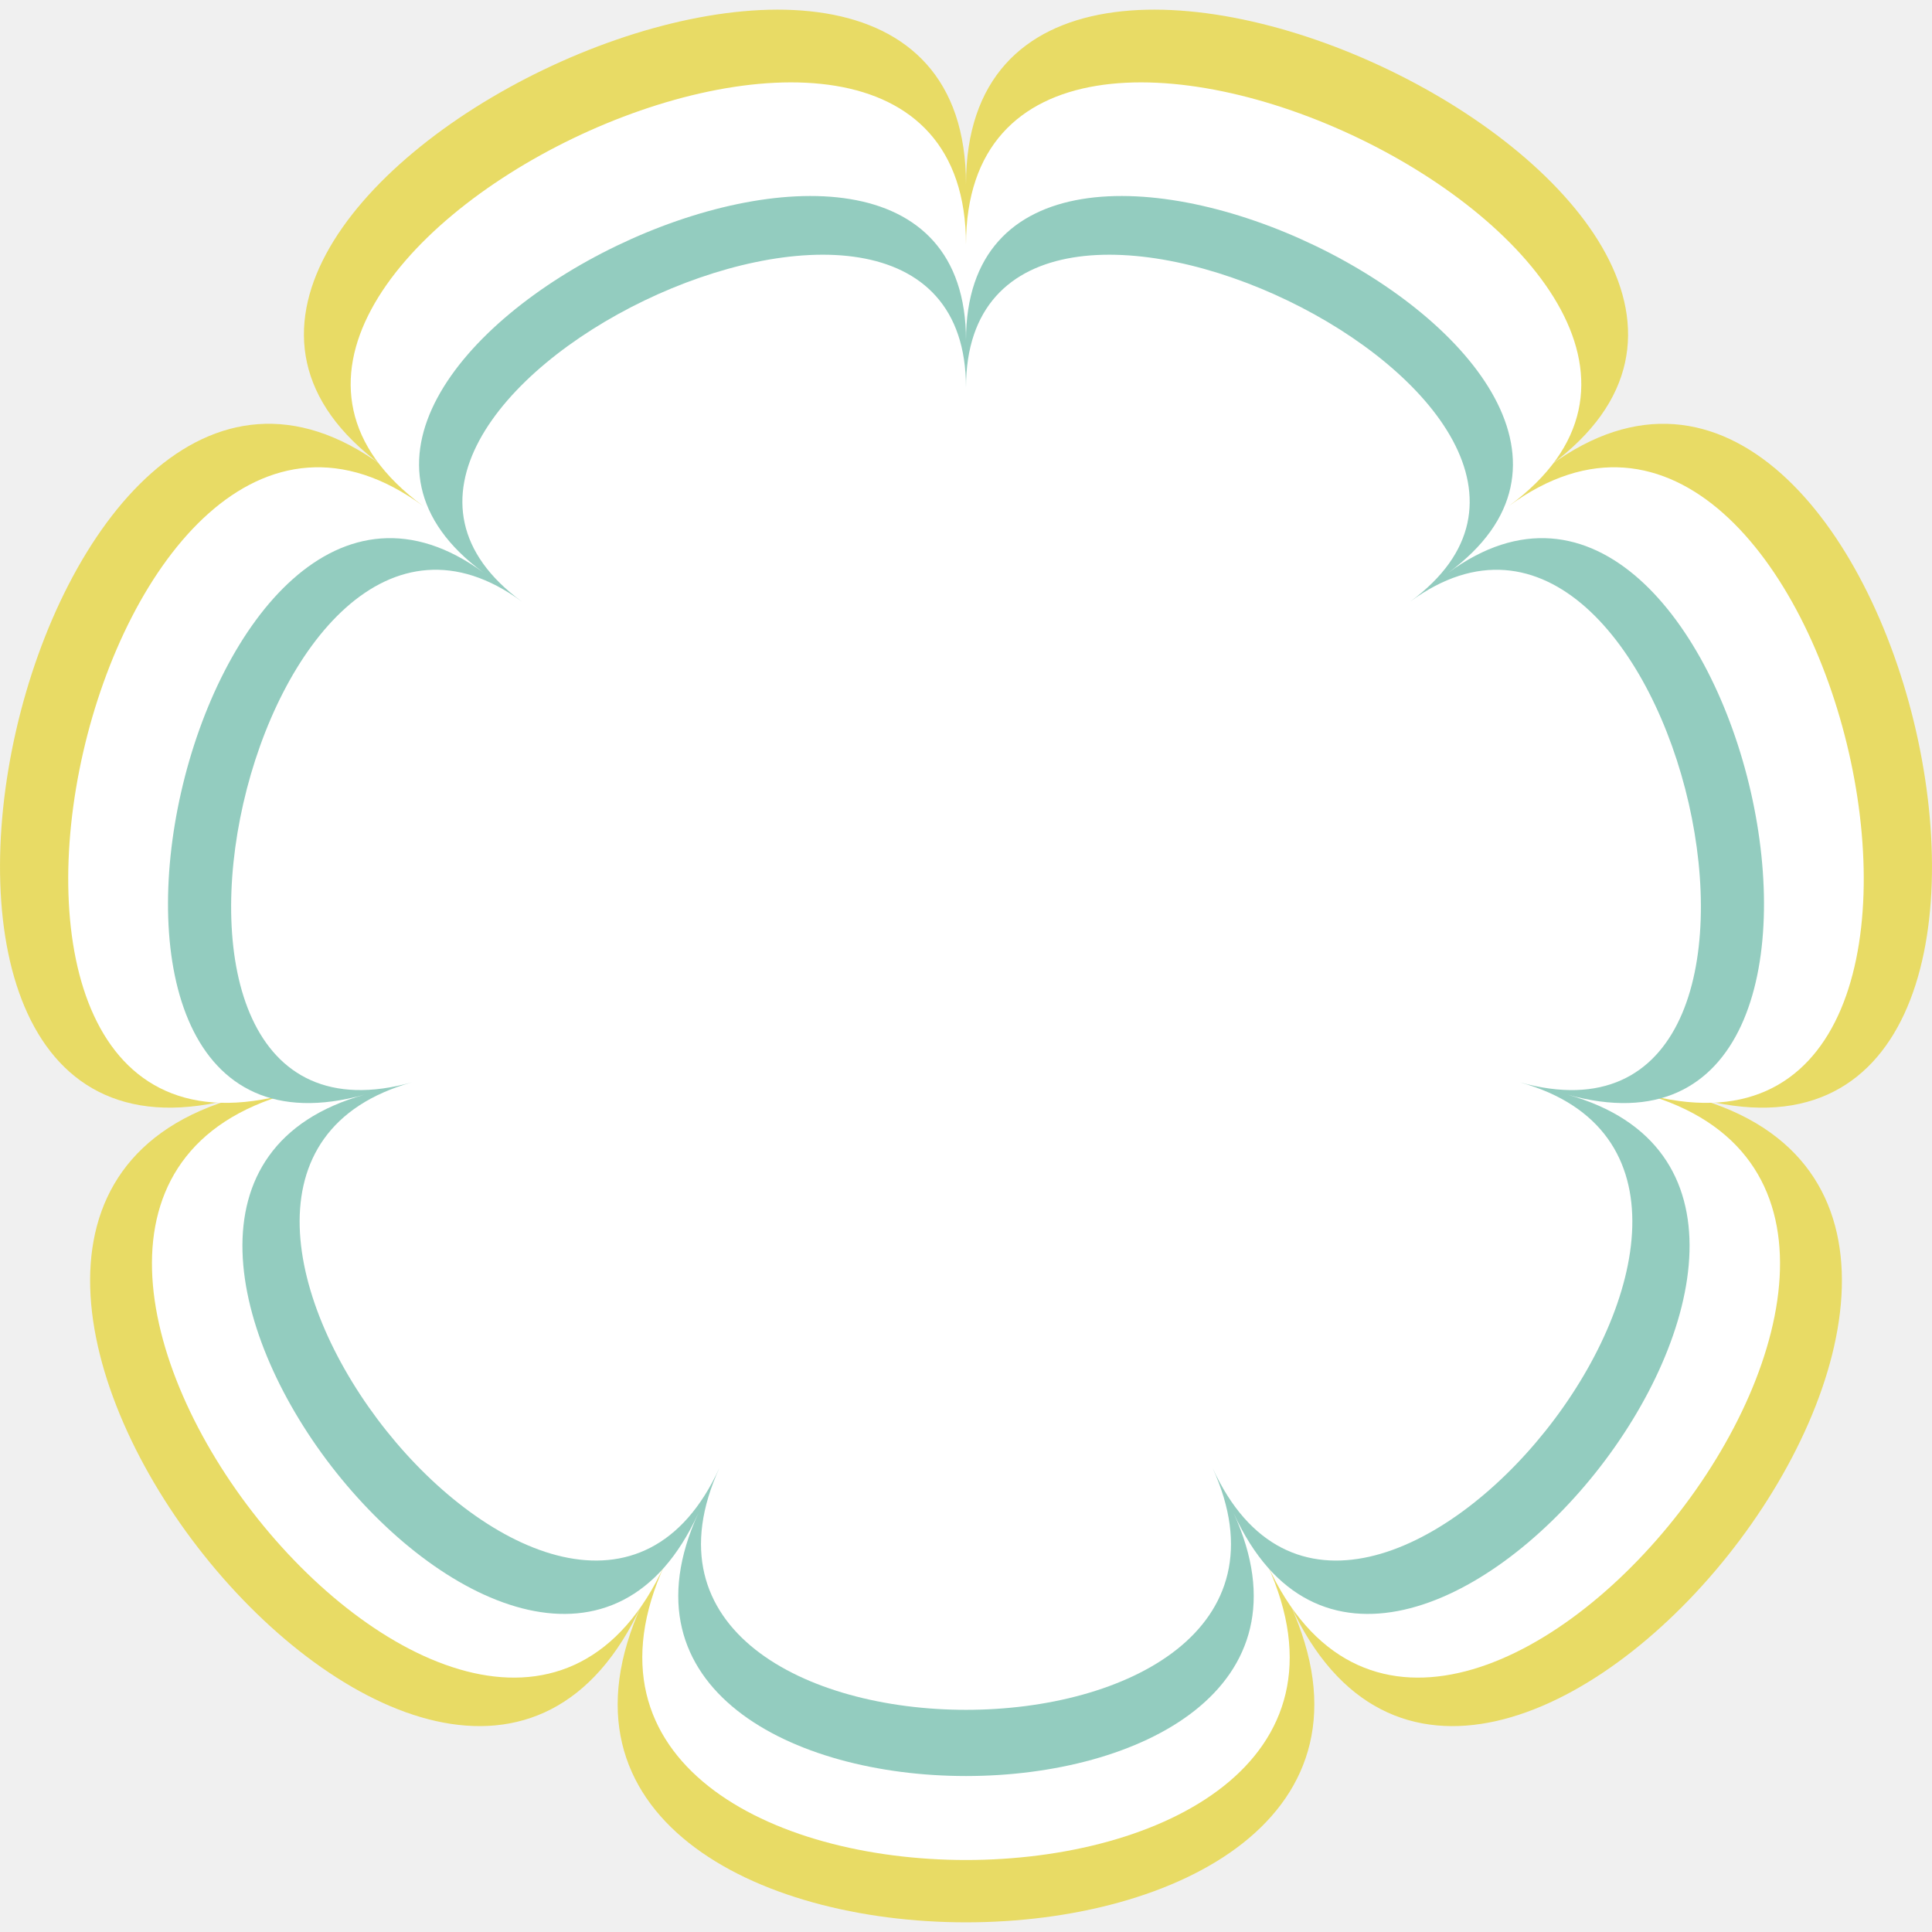
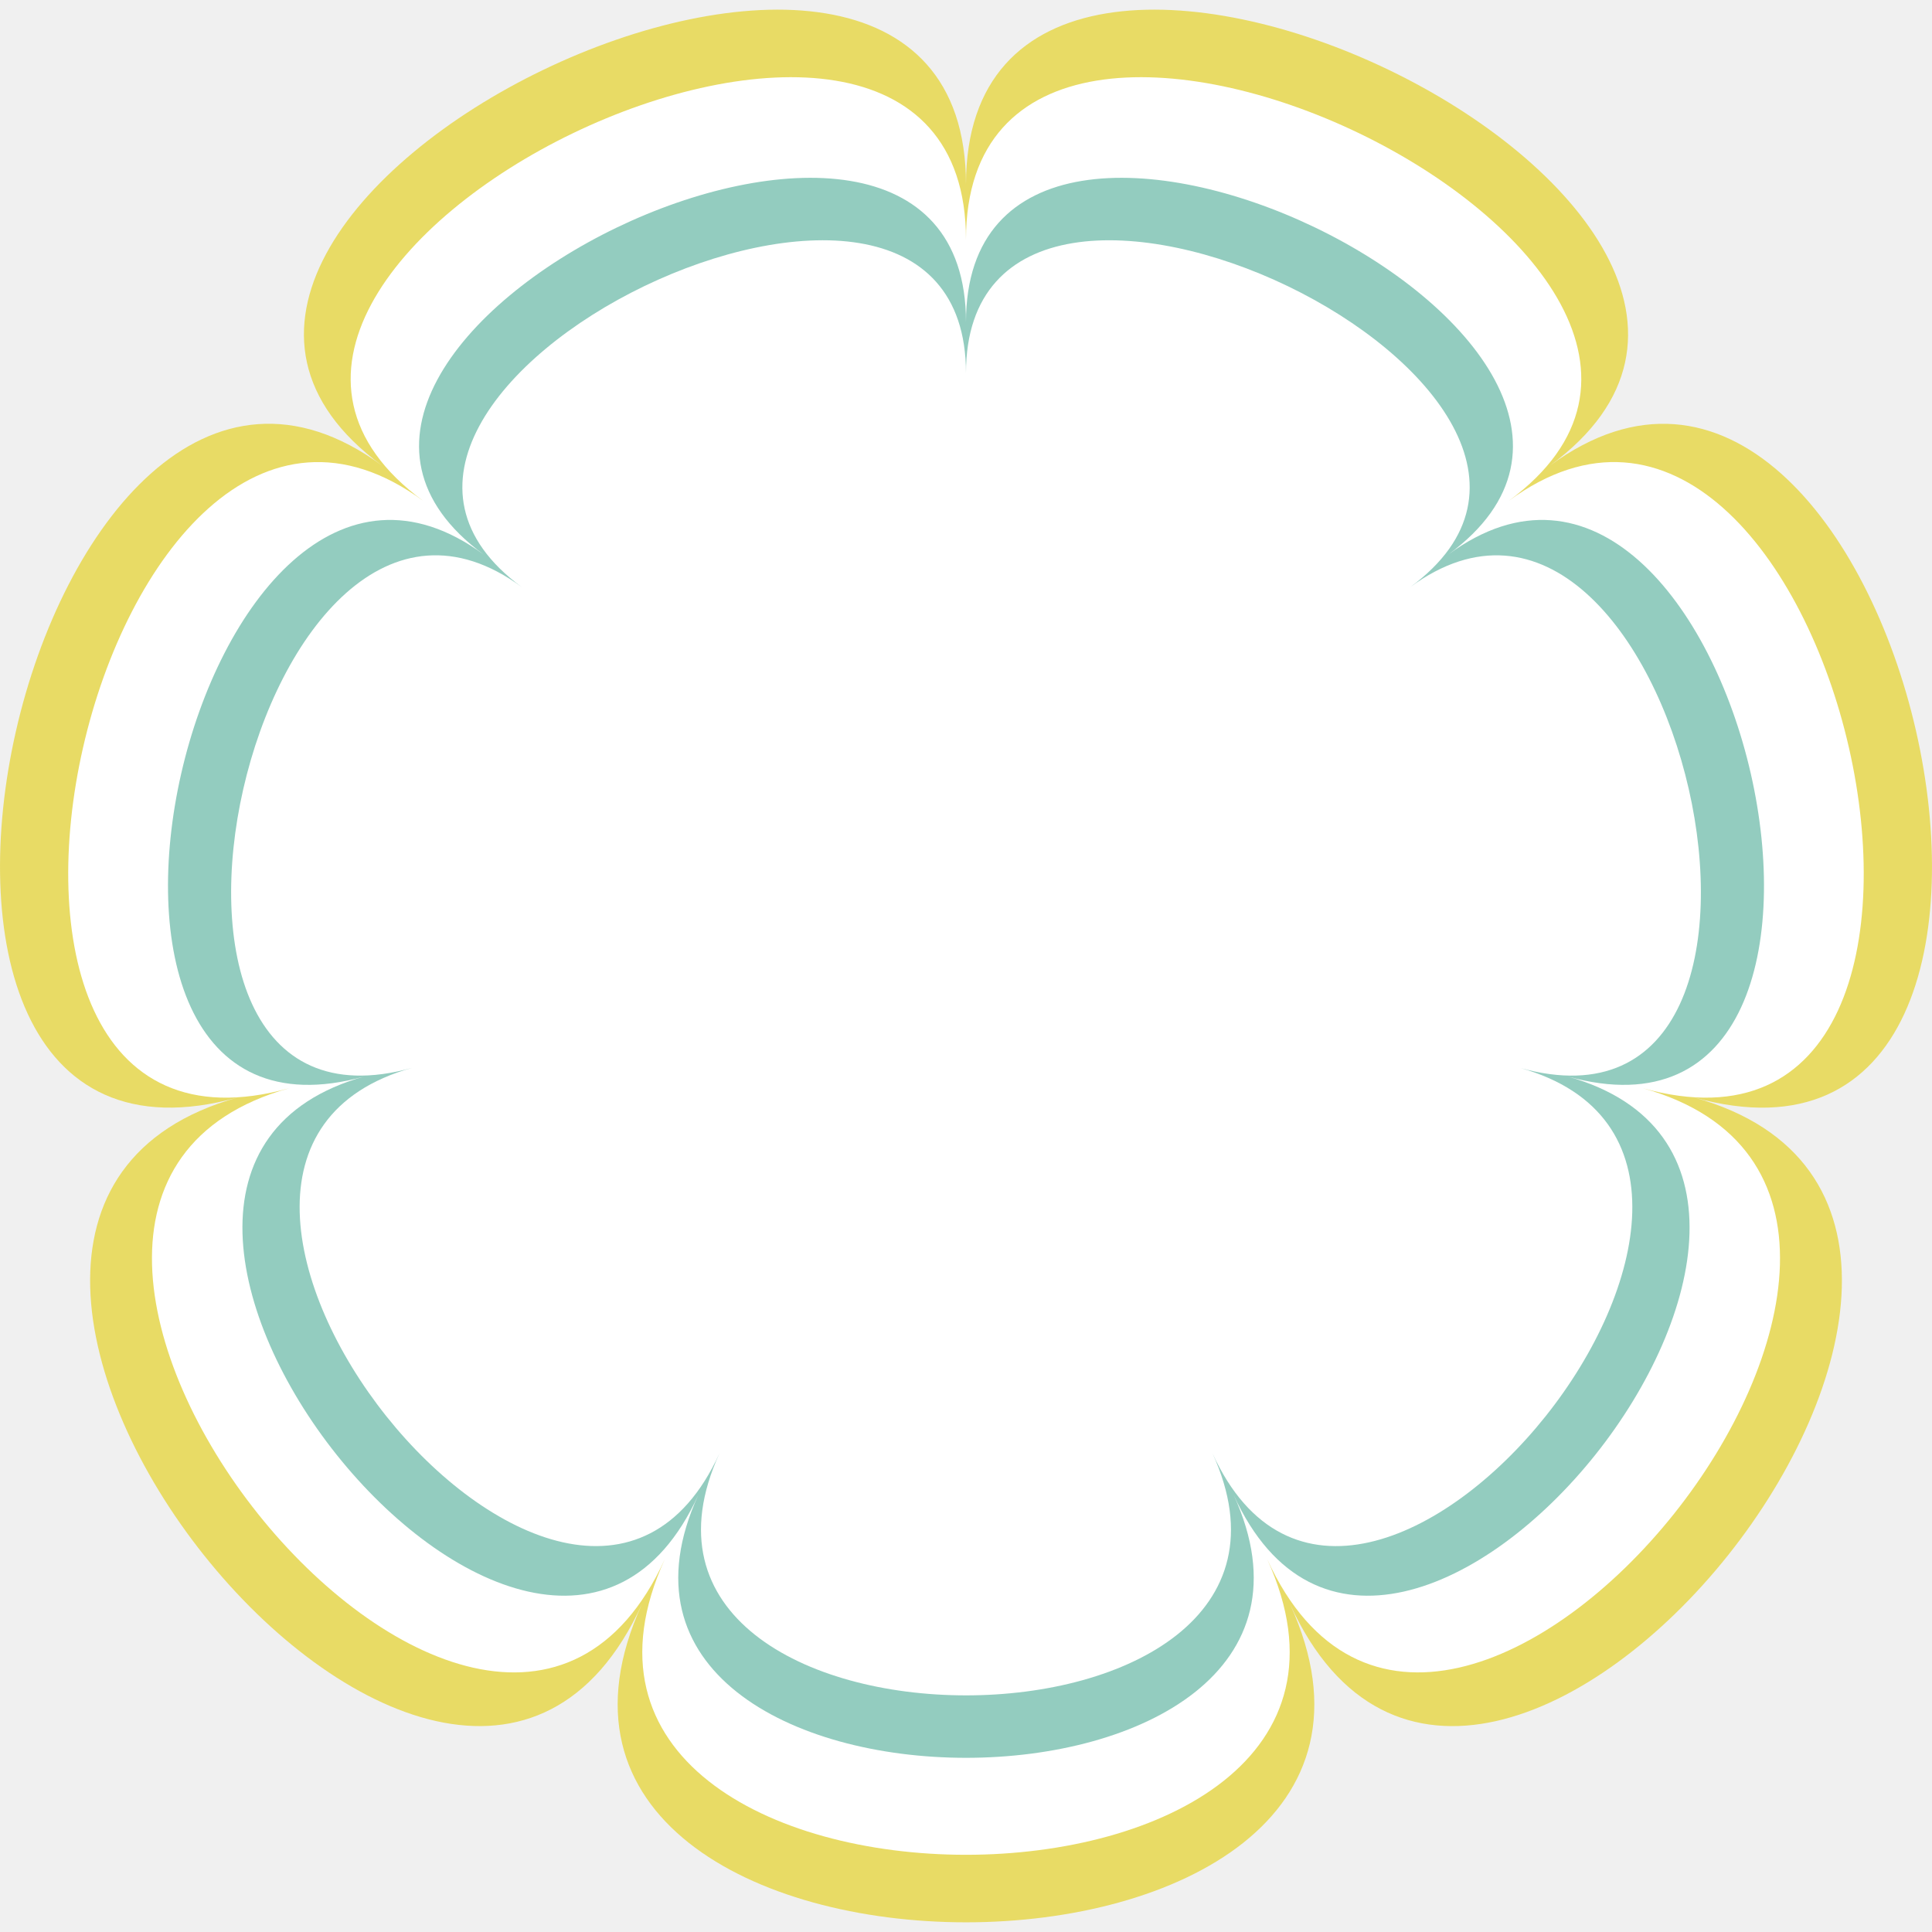
- <svg xmlns="http://www.w3.org/2000/svg" version="1.1" x="0px" y="0px" width="106.181px" height="106.18px" viewBox="0 0 106.181 106.18" enable-background="new 0 0 106.181 106.18" xml:space="preserve">
+ <svg xmlns="http://www.w3.org/2000/svg" version="1.1" id="Layer_1" x="0px" y="0px" width="106.182px" height="106.18px" viewBox="0 0 106.182 106.18" enable-background="new 0 0 106.182 106.18" xml:space="preserve">
  <g id="background">
</g>
  <g id="object">
    <g>
      <g>
-         <path fill="#E8DB65" d="M35.279,88.168C24.639,111.477-10.838,66.989,13.07,60.317c-23.908,6.672-11.247-48.805,7.926-34.729     C1.823,11.513,53.09-13.176,53.09,10.133c0-23.309,51.268,1.38,32.095,15.456c19.173-14.076,31.835,41.4,7.927,34.729     c23.908,6.672-11.569,51.159-22.21,27.851C81.542,111.477,24.639,111.477,35.279,88.168z" />
+         <path fill="#E8DB65" d="M35.279,88.168c-10.64,23.309-46.117-21.18-22.209-27.852c-23.908,6.672-11.247-48.805,7.926-34.729     C1.823,11.513,53.09-13.176,53.09,10.133c0-23.309,51.269,1.38,32.096,15.456c19.173-14.076,31.835,41.399,7.927,34.729     c23.908,6.673-11.569,51.159-22.21,27.852C81.542,111.477,24.639,111.477,35.279,88.168z" />
      </g>
      <g>
-         <path fill="#FFFFFF" d="M36.538,85.976C26.649,107.64-6.325,66.292,15.896,60.093c-22.221,6.199-10.452-45.359,7.366-32.277     C5.443,14.734,53.09-8.211,53.09,13.452c0-21.663,47.646,1.282,29.828,14.364c17.818-13.082,29.587,38.477,7.366,32.277     c22.221,6.199-10.752,47.547-20.641,25.883C79.532,107.64,26.649,107.64,36.538,85.976z" />
+         <path fill="#FFFFFF" d="M36.538,85.691c-9.889,21.664-42.863-19.684-20.642-25.883c-22.222,6.199-10.452-45.359,7.366-32.277     C5.443,14.448,53.09-8.496,53.09,13.167c0-21.663,47.646,1.281,29.828,14.363c17.818-13.082,29.587,38.478,7.366,32.277     c22.221,6.199-10.752,47.547-20.641,25.883C79.532,107.355,26.649,107.355,36.538,85.691z" />
      </g>
      <g>
-         <path fill="#93CCBF" d="M38.377,83.167c-8.789,19.256-38.098-17.493-18.348-23.005c-19.75,5.512-9.29-40.316,6.548-28.689     C10.739,19.846,53.09-0.551,53.09,18.704c0-19.255,42.352,1.142,26.514,12.769c15.838-11.627,26.298,34.201,6.548,28.689     c19.75,5.512-9.559,42.261-18.348,23.005C76.593,102.423,29.588,102.423,38.377,83.167z" />
+         <path fill="#93CCBF" d="M38.377,82.167c-8.789,19.256-38.098-17.493-18.348-23.005c-19.75,5.512-9.29-40.316,6.548-28.689     C10.739,18.846,53.09-1.551,53.09,17.704c0-19.255,42.353,1.142,26.515,12.769c15.838-11.627,26.298,34.201,6.548,28.689     c19.75,5.512-9.56,42.261-18.348,23.005C76.593,101.423,29.588,101.423,38.377,82.167z" />
      </g>
      <g>
-         <path fill="#FFFFFF" d="M39.54,80.672C31.444,98.404,4.454,64.561,22.644,59.484c-18.189,5.076-8.551-37.132,6.033-26.423     C14.093,22.353,53.09,3.571,53.09,21.305c0-17.733,39.005,1.048,24.417,11.757c14.588-10.709,24.219,31.499,6.029,26.423     c18.189,5.076-8.8,38.92-16.896,21.188C74.736,98.404,31.444,98.404,39.54,80.672z" />
+         <path fill="#FFFFFF" d="M39.54,79.878C31.444,97.61,4.454,63.767,22.644,58.69c-18.189,5.076-8.552-37.132,6.032-26.423     C14.093,21.559,53.09,2.777,53.09,20.511c0-17.733,39.006,1.048,24.417,11.757c14.589-10.709,24.22,31.499,6.029,26.423     c18.189,5.076-8.8,38.92-16.896,21.188C74.736,97.61,31.444,97.61,39.54,79.878z" />
      </g>
    </g>
  </g>
</svg>
